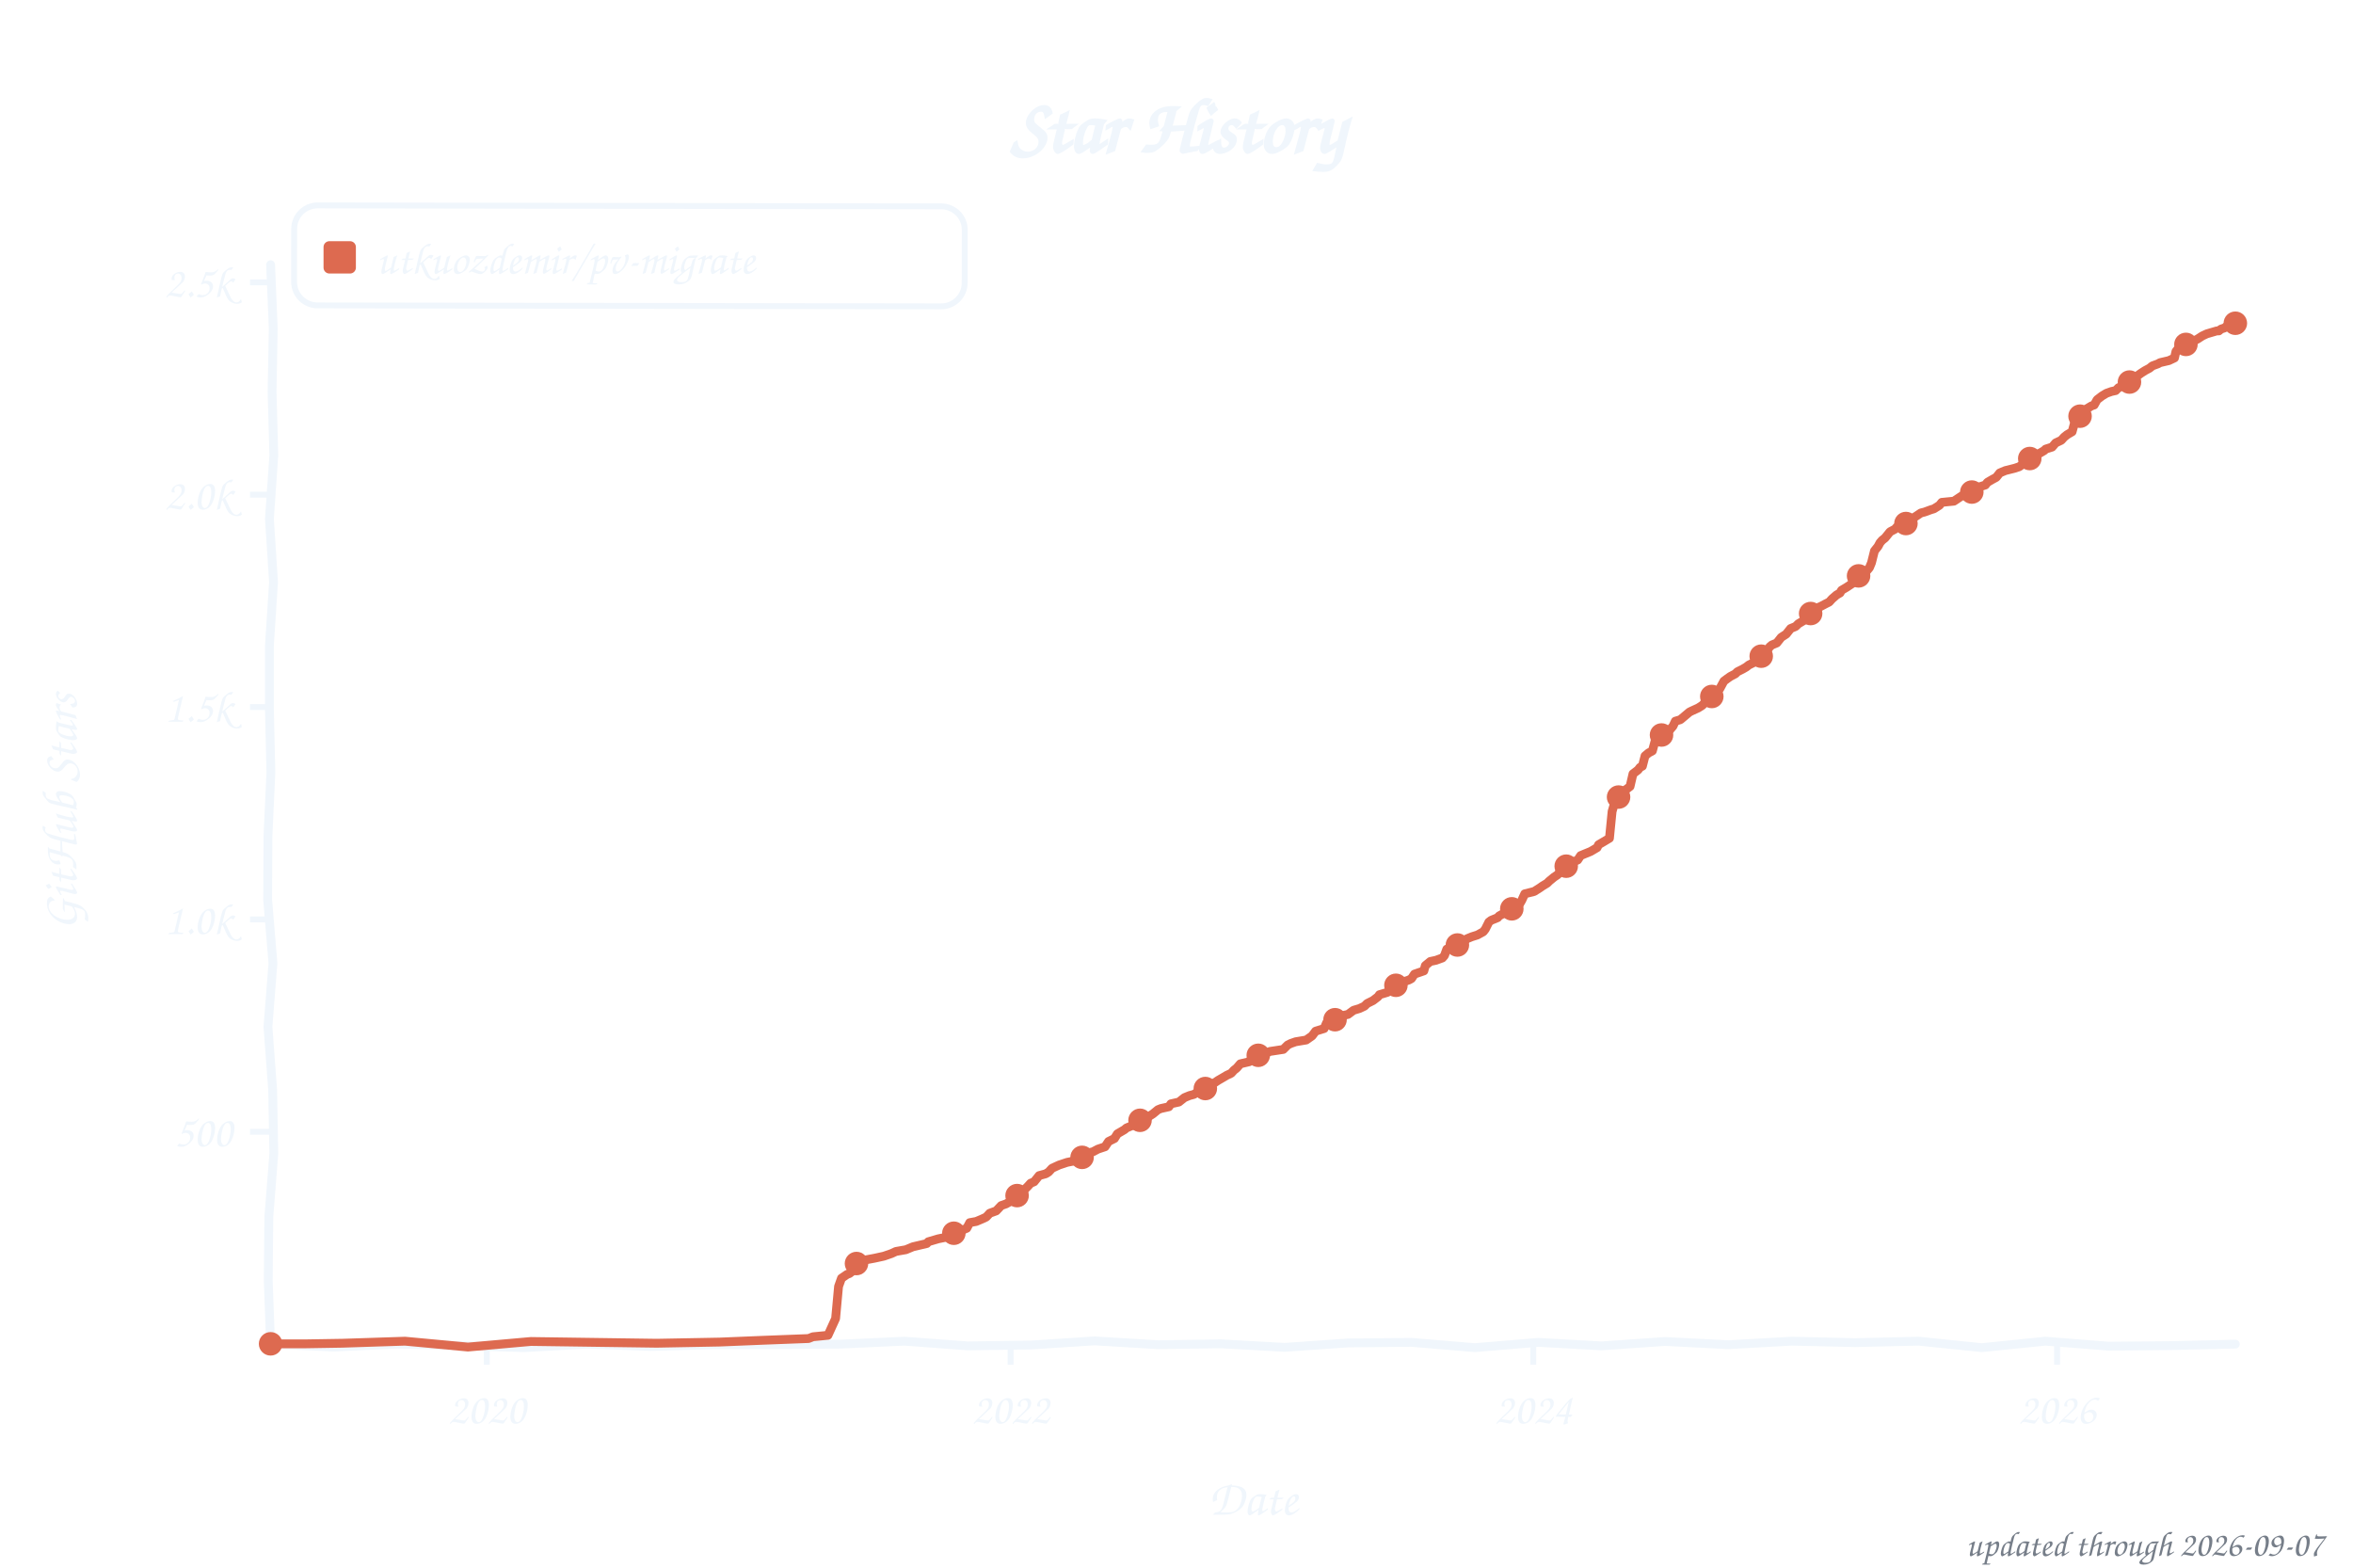
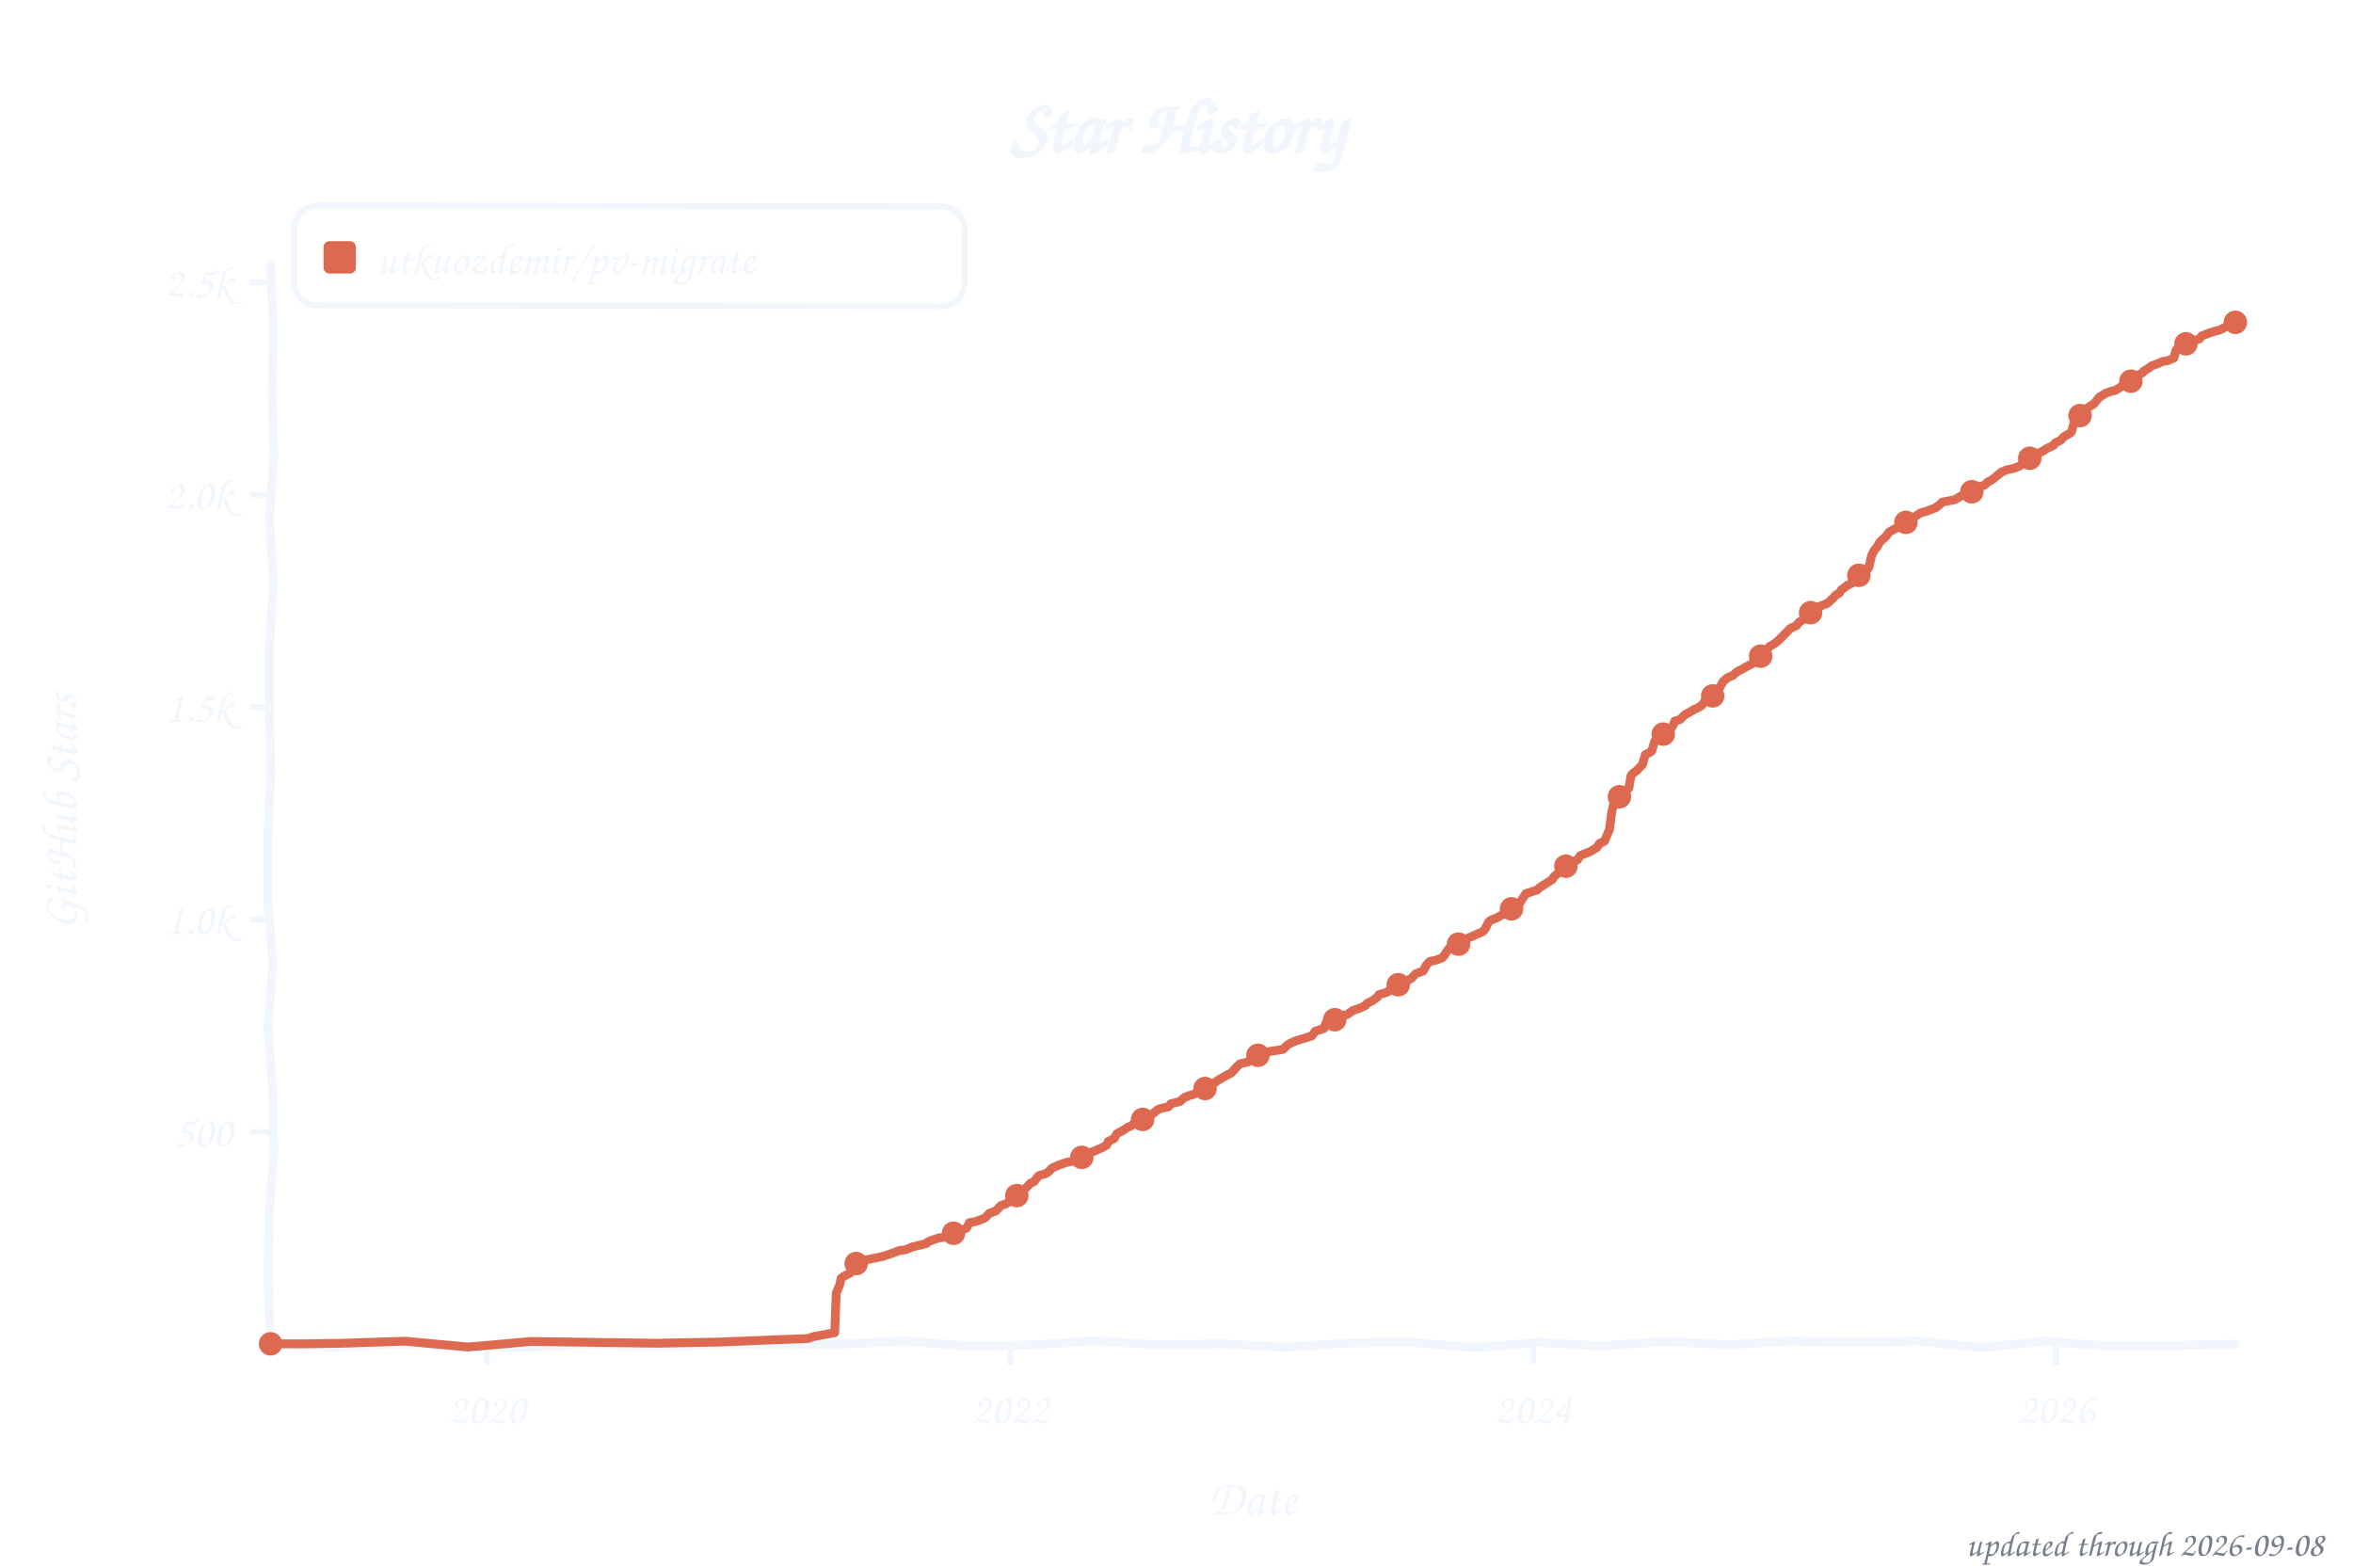
<svg xmlns="http://www.w3.org/2000/svg" width="800" height="533" viewBox="0 0 800 533" role="img" aria-label="Star history of utkuozdemir/pv-migrate">
  <style>text{font-family:"Comic Sans MS","Chalkboard SE","Comic Neue","Marker Felt",cursive}</style>
  <text x="400" y="52" font-size="26" font-weight="bold" text-anchor="middle" fill="#f0f6fc">Star History</text>
  <rect x="100" y="70" width="228" height="34" rx="8" fill="none" stroke="#f0f6fc" stroke-width="2" transform="rotate(0.09 214 87)" />
  <rect x="110" y="82" width="11" height="11" rx="2" fill="#dd6a50" />
  <text x="128" y="93" font-size="15" fill="#f0f6fc" textLength="189" lengthAdjust="spacingAndGlyphs">utkuozdemir/pv-migrate</text>
  <line x1="85" y1="384.8" x2="92" y2="384.8" stroke="#f0f6fc" stroke-width="2" />
  <text x="79" y="389.8" font-size="15" text-anchor="end" fill="#f0f6fc">500</text>
  <line x1="85" y1="312.6" x2="92" y2="312.6" stroke="#f0f6fc" stroke-width="2" />
  <text x="79" y="317.6" font-size="15" text-anchor="end" fill="#f0f6fc">1.0k</text>
  <line x1="85" y1="240.4" x2="92" y2="240.4" stroke="#f0f6fc" stroke-width="2" />
  <text x="79" y="245.4" font-size="15" text-anchor="end" fill="#f0f6fc">1.5k</text>
  <line x1="85" y1="168.2" x2="92" y2="168.2" stroke="#f0f6fc" stroke-width="2" />
  <text x="79" y="173.2" font-size="15" text-anchor="end" fill="#f0f6fc">2.0k</text>
  <line x1="85" y1="96.0" x2="92" y2="96.0" stroke="#f0f6fc" stroke-width="2" />
  <text x="79" y="101.0" font-size="15" text-anchor="end" fill="#f0f6fc">2.5k</text>
  <line x1="165.5" y1="457" x2="165.5" y2="464" stroke="#f0f6fc" stroke-width="2" />
  <text x="165.5" y="484" font-size="15" text-anchor="middle" fill="#f0f6fc">2020</text>
-   <line x1="343.6" y1="457" x2="343.6" y2="464" stroke="#f0f6fc" stroke-width="2" />
-   <text x="343.6" y="484" font-size="15" text-anchor="middle" fill="#f0f6fc">2022</text>
-   <line x1="521.3" y1="457" x2="521.3" y2="464" stroke="#f0f6fc" stroke-width="2" />
-   <text x="521.3" y="484" font-size="15" text-anchor="middle" fill="#f0f6fc">2024</text>
-   <line x1="699.4" y1="457" x2="699.4" y2="464" stroke="#f0f6fc" stroke-width="2" />
-   <text x="699.4" y="484" font-size="15" text-anchor="middle" fill="#f0f6fc">2026</text>
+   <line x1="343.5" y1="457" x2="343.5" y2="464" stroke="#f0f6fc" stroke-width="2" />
+   <text x="343.5" y="484" font-size="15" text-anchor="middle" fill="#f0f6fc">2022</text>
+   <line x1="521.2" y1="457" x2="521.2" y2="464" stroke="#f0f6fc" stroke-width="2" />
+   <text x="521.2" y="484" font-size="15" text-anchor="middle" fill="#f0f6fc">2024</text>
+   <line x1="699.1" y1="457" x2="699.1" y2="464" stroke="#f0f6fc" stroke-width="2" />
+   <text x="699.1" y="484" font-size="15" text-anchor="middle" fill="#f0f6fc">2026</text>
  <text x="426" y="515" font-size="17" text-anchor="middle" fill="#f0f6fc">Date</text>
  <text x="26" y="276" font-size="17" text-anchor="middle" fill="#f0f6fc" transform="rotate(-90 26 276)">GitHub Stars</text>
  <path d="M 92.0,90.0 L 92.9,111.6 L 92.5,133.2 L 93.1,154.8 L 91.6,176.4 L 93.0,197.9 L 91.6,219.5 L 91.6,241.1 L 92.1,262.7 L 91.1,284.3 L 91.0,305.9 L 92.8,327.5 L 91.1,349.1 L 92.7,370.6 L 93.1,392.2 L 91.4,413.8 L 91.2,435.4 L 92.0,457.0 L 113.5,458.0 L 135.1,457.0 L 156.6,457.5 L 178.2,458.2 L 199.7,457.0 L 221.3,457.8 L 242.8,457.2 L 264.4,457.2 L 285.9,457.0 L 307.5,456.0 L 329.0,457.6 L 350.6,457.3 L 372.1,455.9 L 393.7,457.2 L 415.2,456.9 L 436.8,458.1 L 458.3,456.6 L 479.9,456.4 L 501.4,458.2 L 523.0,456.4 L 544.5,457.6 L 566.1,456.1 L 587.6,457.2 L 609.2,456.0 L 630.7,456.5 L 652.3,456.0 L 673.8,458.2 L 695.4,456.0 L 716.9,457.7 L 738.5,457.5 L 760.0,457.0" fill="none" stroke="#f0f6fc" stroke-width="3" stroke-linecap="round" stroke-linejoin="round" />
-   <path d="M 92.0,456.9 L 104.2,456.9 L 116.4,456.7 L 137.7,456.0 L 159.1,458.0 L 180.5,456.1 L 201.9,456.4 L 223.3,456.7 L 244.7,456.3 L 259.3,455.7 L 274.9,455.1 L 276.4,454.5 L 281.5,454.0 L 284.1,448.3 L 285.1,437.4 L 286.1,434.6 L 288.0,433.3 L 288.8,433.0 L 290.2,431.9 L 290.7,430.0 L 292.7,429.3 L 294.1,428.4 L 297.3,427.8 L 300.5,427.1 L 303.1,426.2 L 304.6,425.5 L 308.0,424.9 L 310.4,423.9 L 315.1,422.8 L 315.6,422.2 L 319.0,421.2 L 322.4,420.5 L 325.1,419.2 L 326.0,418.7 L 328.7,417.6 L 329.7,415.7 L 331.9,415.3 L 333.8,414.5 L 335.3,413.8 L 336.5,412.5 L 338.7,411.7 L 340.4,409.9 L 342.1,409.3 L 343.3,408.6 L 344.5,407.8 L 345.8,406.5 L 347.9,404.9 L 349.4,403.4 L 350.4,402.3 L 351.6,401.8 L 353.3,399.7 L 355.5,399.1 L 356.5,398.5 L 357.7,397.2 L 360.1,396.1 L 362.8,395.2 L 364.8,394.8 L 367.4,393.9 L 368.4,393.0 L 369.1,392.2 L 371.6,391.6 L 373.3,390.7 L 375.7,389.9 L 376.9,388.1 L 378.9,387.1 L 379.9,385.5 L 382.3,384.1 L 383.0,383.5 L 384.7,382.8 L 385.9,381.8 L 387.6,380.9 L 389.6,380.0 L 390.6,379.6 L 392.0,378.7 L 393.7,377.3 L 394.7,376.9 L 397.4,376.3 L 398.1,375.3 L 400.8,374.7 L 402.7,373.2 L 404.4,372.5 L 405.9,372.1 L 408.3,370.6 L 409.8,370.1 L 410.8,369.1 L 412.7,368.3 L 414.2,367.3 L 416.1,366.2 L 417.1,365.6 L 418.6,364.9 L 419.5,363.9 L 420.5,363.1 L 421.7,361.7 L 424.7,361.0 L 425.4,360.1 L 426.6,359.5 L 428.1,358.7 L 430.5,358.1 L 431.7,357.5 L 436.3,356.8 L 437.8,355.3 L 438.8,354.8 L 440.5,354.2 L 444.1,353.6 L 446.1,352.2 L 447.3,350.6 L 450.2,349.7 L 451.0,347.8 L 451.9,347.0 L 454.6,346.4 L 455.6,345.5 L 458.3,344.9 L 460.2,343.5 L 462.2,342.9 L 463.9,342.1 L 464.8,341.2 L 466.8,340.2 L 468.5,338.9 L 469.0,338.2 L 471.7,337.4 L 473.1,336.1 L 474.6,335.0 L 477.5,333.7 L 479.0,333.2 L 479.9,332.7 L 480.9,331.2 L 484.1,330.1 L 484.6,328.3 L 486.3,326.9 L 488.2,326.5 L 490.4,325.7 L 491.1,324.9 L 491.9,322.7 L 494.3,321.6 L 496.0,321.0 L 497.5,320.4 L 498.7,319.2 L 500.4,318.5 L 502.3,317.9 L 504.3,316.8 L 505.0,315.9 L 506.2,313.5 L 507.0,312.9 L 509.2,312.0 L 509.7,311.4 L 512.1,310.1 L 513.1,309.4 L 514.8,308.4 L 516.7,307.3 L 517.4,306.1 L 518.4,303.9 L 521.6,303.1 L 523.5,301.9 L 524.5,301.2 L 526.0,300.3 L 526.7,299.6 L 528.4,298.2 L 529.6,297.4 L 530.6,296.1 L 532.5,294.5 L 534.0,294.1 L 535.0,293.0 L 536.4,292.4 L 537.4,290.9 L 538.6,290.4 L 540.8,289.5 L 543.0,288.2 L 543.5,287.2 L 545.2,286.2 L 547.2,285.0 L 548.1,275.9 L 549.1,272.5 L 549.8,271.3 L 551.8,269.3 L 552.5,268.7 L 554.2,267.4 L 555.2,263.1 L 556.9,261.8 L 557.6,260.9 L 558.4,260.5 L 559.3,257.0 L 560.5,256.0 L 561.8,255.3 L 562.7,252.0 L 564.2,250.9 L 566.2,248.8 L 567.6,248.3 L 568.8,246.9 L 569.6,245.2 L 571.3,244.7 L 572.5,243.7 L 574.4,242.1 L 575.2,241.7 L 577.4,240.7 L 578.8,239.8 L 579.5,239.0 L 580.0,238.2 L 581.7,237.1 L 582.5,236.6 L 583.7,235.2 L 584.7,234.2 L 586.1,231.6 L 587.3,230.7 L 588.3,230.0 L 590.0,229.1 L 590.7,228.4 L 592.5,227.5 L 593.7,226.8 L 594.6,226.1 L 596.6,225.1 L 598.8,223.1 L 599.5,222.6 L 600.5,221.6 L 601.7,219.9 L 602.4,219.3 L 604.1,218.6 L 605.6,216.7 L 607.3,215.6 L 608.8,213.7 L 610.5,213.0 L 611.4,212.1 L 613.4,210.9 L 614.6,209.2 L 615.6,208.6 L 617.0,207.3 L 617.5,206.8 L 619.0,206.2 L 620.7,205.3 L 621.9,204.7 L 622.9,203.6 L 624.4,202.3 L 625.6,201.6 L 626.1,200.7 L 627.8,199.7 L 630.2,198.1 L 631.2,196.5 L 632.4,195.2 L 634.1,194.8 L 635.6,193.0 L 636.3,191.3 L 637.3,187.3 L 638.5,185.8 L 639.2,184.5 L 639.9,183.7 L 640.9,182.9 L 642.6,180.8 L 644.3,179.9 L 644.8,179.3 L 647.0,178.5 L 648.7,177.3 L 649.4,176.9 L 650.7,176.0 L 653.1,174.4 L 654.3,174.1 L 656.5,173.3 L 657.5,173.0 L 659.4,171.8 L 660.2,170.8 L 664.3,170.4 L 667.0,168.6 L 668.2,168.3 L 669.7,167.8 L 671.6,166.8 L 672.8,165.6 L 675.0,164.9 L 675.7,164.0 L 677.4,163.0 L 678.7,162.3 L 679.9,160.8 L 681.8,160.0 L 685.0,159.2 L 686.5,158.7 L 687.9,157.7 L 688.6,157.2 L 691.1,155.6 L 691.6,154.9 L 693.3,154.2 L 695.0,153.2 L 695.5,152.7 L 697.7,152.0 L 698.9,150.6 L 700.8,149.7 L 701.8,148.6 L 702.8,147.8 L 704.5,146.8 L 705.4,143.5 L 706.2,142.4 L 707.4,141.3 L 708.6,140.0 L 709.6,138.9 L 711.1,138.0 L 712.0,137.7 L 713.0,135.9 L 714.7,134.6 L 716.2,133.7 L 717.9,133.1 L 719.3,132.8 L 720.3,131.8 L 722.3,131.1 L 723.5,130.1 L 725.4,129.1 L 726.1,128.2 L 727.9,126.9 L 729.3,126.0 L 730.8,125.2 L 731.8,124.4 L 733.7,123.7 L 734.4,123.3 L 737.4,122.6 L 739.3,121.7 L 739.8,119.5 L 741.2,117.7 L 743.2,117.1 L 744.2,116.4 L 745.9,115.9 L 747.1,115.3 L 748.8,114.2 L 750.3,113.5 L 753.7,112.5 L 754.4,112.5 L 755.1,111.9 L 756.3,111.5 L 757.1,110.9 L 758.3,110.7 L 759.3,110.3 L 760.0,109.9" fill="none" stroke="#dd6a50" stroke-width="3" stroke-linecap="round" stroke-linejoin="round" />
+   <path d="M 92.0,456.9 L 104.2,456.9 L 116.3,456.7 L 137.7,456.0 L 159.1,458.0 L 180.5,456.1 L 201.9,456.4 L 223.3,456.7 L 244.6,456.3 L 259.2,455.7 L 274.8,455.1 L 276.3,454.5 L 283.8,453.1 L 284.3,439.7 L 285.5,436.8 L 286.0,434.6 L 287.0,433.9 L 288.7,433.0 L 290.2,431.9 L 290.9,429.7 L 292.6,429.3 L 294.1,428.4 L 297.2,427.8 L 300.4,427.1 L 303.1,426.2 L 305.7,425.2 L 307.9,424.9 L 310.4,423.9 L 315.0,422.8 L 315.5,422.2 L 319.1,420.9 L 322.3,420.5 L 325.0,419.2 L 325.9,418.7 L 328.6,417.6 L 329.6,415.7 L 331.8,415.3 L 334.5,414.3 L 335.2,413.8 L 336.4,412.5 L 338.6,411.7 L 340.3,409.9 L 342.0,409.3 L 344.0,408.2 L 344.9,407.0 L 346.2,406.3 L 347.9,404.9 L 349.3,403.4 L 350.3,402.3 L 351.5,401.8 L 353.2,399.7 L 355.4,399.1 L 356.4,398.5 L 357.6,397.2 L 360.0,396.1 L 362.7,395.2 L 364.7,394.8 L 367.3,393.9 L 368.3,393.0 L 369.0,392.2 L 371.5,391.6 L 374.9,390.1 L 376.3,389.3 L 376.8,388.1 L 378.8,387.1 L 379.7,385.5 L 382.2,384.1 L 383.2,383.4 L 384.6,382.8 L 385.8,381.8 L 387.5,380.9 L 390.0,379.9 L 391.2,379.2 L 391.9,378.7 L 393.6,377.3 L 394.6,376.9 L 397.3,376.3 L 398.0,375.3 L 401.2,374.5 L 402.6,373.2 L 404.3,372.5 L 405.8,372.1 L 408.2,370.6 L 409.7,370.1 L 411.2,368.8 L 412.9,368.2 L 414.1,367.3 L 415.5,366.5 L 417.0,365.6 L 418.5,364.9 L 419.9,363.4 L 420.6,362.6 L 421.6,361.7 L 424.5,361.0 L 425.3,360.1 L 426.5,359.5 L 427.9,358.7 L 430.4,358.1 L 431.6,357.5 L 436.2,356.8 L 437.7,355.3 L 438.9,354.6 L 440.8,353.8 L 444.5,352.7 L 446.0,352.2 L 447.2,350.6 L 450.1,349.7 L 450.8,347.8 L 451.8,347.0 L 454.5,346.4 L 455.5,345.5 L 458.1,344.9 L 460.1,343.5 L 462.0,342.9 L 464.2,341.9 L 464.7,341.2 L 466.7,340.2 L 468.4,338.9 L 468.8,338.2 L 471.5,337.4 L 473.7,335.8 L 474.4,335.0 L 477.4,333.7 L 478.8,333.2 L 479.8,332.7 L 481.3,331.1 L 483.9,330.1 L 484.9,328.2 L 486.1,326.9 L 488.1,326.5 L 490.3,325.7 L 491.0,324.9 L 492.5,322.6 L 493.4,321.8 L 495.9,321.0 L 497.3,320.4 L 498.5,319.2 L 500.2,318.5 L 502.4,317.5 L 504.1,316.8 L 504.9,315.9 L 506.1,313.5 L 506.8,312.9 L 509.0,312.0 L 511.0,310.9 L 511.9,310.1 L 512.9,309.4 L 514.6,308.4 L 516.6,307.3 L 517.3,306.1 L 518.8,303.8 L 522.6,302.6 L 523.1,302.1 L 524.3,301.2 L 525.8,300.3 L 527.8,299.0 L 528.2,298.2 L 529.7,296.9 L 530.4,296.1 L 532.4,294.5 L 533.8,294.1 L 534.8,293.0 L 536.3,292.4 L 537.3,290.9 L 538.5,290.4 L 540.7,289.5 L 542.9,288.2 L 543.8,286.8 L 545.5,286.0 L 547.2,282.0 L 548.0,275.9 L 548.9,272.5 L 550.6,270.9 L 551.6,269.3 L 553.8,268.0 L 554.5,263.8 L 555.0,263.1 L 556.7,261.8 L 557.5,260.9 L 558.4,260.0 L 559.4,256.6 L 561.1,255.7 L 561.6,255.3 L 562.6,252.0 L 564.0,250.9 L 566.0,248.8 L 567.7,248.2 L 568.7,246.9 L 569.4,245.2 L 571.1,244.7 L 573.0,242.9 L 574.0,242.4 L 576.2,241.1 L 577.2,240.7 L 578.6,239.8 L 579.6,238.4 L 580.3,237.8 L 581.8,236.8 L 583.0,235.5 L 583.7,235.1 L 584.7,233.8 L 585.9,231.6 L 587.4,230.4 L 589.1,229.7 L 590.3,228.6 L 591.3,228.0 L 592.0,227.7 L 593.5,226.8 L 595.7,225.7 L 596.9,224.4 L 598.4,223.5 L 599.6,222.3 L 600.3,221.6 L 601.5,219.9 L 603.5,218.7 L 604.7,217.7 L 606.4,216.0 L 607.4,215.0 L 608.6,213.7 L 610.8,212.7 L 611.7,211.5 L 613.4,210.5 L 614.4,209.2 L 615.9,208.2 L 616.9,207.3 L 617.6,206.6 L 619.8,205.7 L 621.2,205.2 L 622.2,204.3 L 623.2,203.4 L 624.2,202.3 L 625.4,201.6 L 626.1,200.5 L 628.1,199.0 L 630.0,198.1 L 631.0,196.5 L 632.2,195.2 L 633.9,194.8 L 635.4,193.0 L 636.3,189.0 L 637.1,187.3 L 638.3,185.8 L 639.0,184.5 L 639.7,183.7 L 641.0,182.6 L 642.4,180.8 L 644.1,179.9 L 646.1,178.9 L 647.8,178.0 L 648.3,177.4 L 650.0,176.1 L 650.7,175.9 L 652.9,174.4 L 655.1,173.8 L 656.3,173.3 L 658.0,172.7 L 659.2,171.8 L 660.4,170.7 L 664.6,169.9 L 666.8,168.6 L 668.0,168.3 L 670.4,167.2 L 671.4,166.8 L 672.6,165.6 L 674.8,164.9 L 675.8,163.9 L 677.0,163.3 L 678.7,162.0 L 680.2,160.7 L 682.1,159.8 L 684.8,159.2 L 686.5,158.5 L 687.7,157.7 L 689.2,156.4 L 690.9,155.6 L 691.6,154.8 L 693.5,153.9 L 694.8,153.2 L 695.7,152.6 L 698.2,151.4 L 698.7,150.6 L 700.6,149.7 L 701.8,148.4 L 703.8,147.3 L 704.3,146.8 L 705.2,143.5 L 706.4,141.9 L 707.7,140.6 L 708.6,139.9 L 709.4,138.9 L 710.8,138.0 L 712.0,137.2 L 713.7,135.1 L 714.5,134.6 L 715.9,133.7 L 717.6,133.1 L 719.3,132.7 L 721.3,131.4 L 722.3,130.9 L 723.2,130.1 L 725.7,128.9 L 726.4,127.8 L 728.4,126.8 L 728.8,126.2 L 730.5,125.2 L 731.5,124.4 L 733.5,123.7 L 735.2,122.9 L 737.1,122.6 L 739.1,121.7 L 739.8,119.1 L 741.0,117.7 L 743.0,117.1 L 743.9,116.4 L 745.6,115.9 L 747.8,115.2 L 748.6,114.2 L 751.2,113.2 L 753.4,112.5 L 754.4,112.3 L 755.4,111.9 L 756.6,111.2 L 757.3,110.7 L 758.1,110.7 L 759.3,110.3 L 760.0,109.6" fill="none" stroke="#dd6a50" stroke-width="3" stroke-linecap="round" stroke-linejoin="round" />
  <circle cx="92.0" cy="456.9" r="4" fill="#dd6a50" />
-   <circle cx="291.2" cy="429.6" r="4" fill="#dd6a50" />
-   <circle cx="324.3" cy="419.3" r="4" fill="#dd6a50" />
-   <circle cx="345.8" cy="406.5" r="4" fill="#dd6a50" />
-   <circle cx="367.9" cy="393.5" r="4" fill="#dd6a50" />
-   <circle cx="387.6" cy="380.9" r="4" fill="#dd6a50" />
-   <circle cx="409.8" cy="370.1" r="4" fill="#dd6a50" />
-   <circle cx="427.8" cy="358.8" r="4" fill="#dd6a50" />
-   <circle cx="453.9" cy="346.7" r="4" fill="#dd6a50" />
-   <circle cx="474.6" cy="335.0" r="4" fill="#dd6a50" />
-   <circle cx="495.5" cy="321.3" r="4" fill="#dd6a50" />
-   <circle cx="514.0" cy="309.0" r="4" fill="#dd6a50" />
-   <circle cx="532.5" cy="294.5" r="4" fill="#dd6a50" />
-   <circle cx="550.3" cy="271.0" r="4" fill="#dd6a50" />
-   <circle cx="564.9" cy="249.9" r="4" fill="#dd6a50" />
-   <circle cx="582.0" cy="236.8" r="4" fill="#dd6a50" />
-   <circle cx="598.8" cy="223.1" r="4" fill="#dd6a50" />
-   <circle cx="615.6" cy="208.6" r="4" fill="#dd6a50" />
-   <circle cx="631.9" cy="195.8" r="4" fill="#dd6a50" />
-   <circle cx="648.0" cy="178.0" r="4" fill="#dd6a50" />
-   <circle cx="670.4" cy="167.3" r="4" fill="#dd6a50" />
-   <circle cx="690.1" cy="155.9" r="4" fill="#dd6a50" />
-   <circle cx="707.2" cy="141.5" r="4" fill="#dd6a50" />
-   <circle cx="724.0" cy="129.9" r="4" fill="#dd6a50" />
-   <circle cx="743.2" cy="117.1" r="4" fill="#dd6a50" />
-   <circle cx="760.0" cy="109.9" r="4" fill="#dd6a50" />
-   <text x="790" y="529" font-size="12" text-anchor="end" fill="#767e89">updated through 2026-09-07</text>
+   <circle cx="291.1" cy="429.6" r="4" fill="#dd6a50" />
+   <circle cx="324.2" cy="419.3" r="4" fill="#dd6a50" />
+   <circle cx="345.7" cy="406.5" r="4" fill="#dd6a50" />
+   <circle cx="367.8" cy="393.5" r="4" fill="#dd6a50" />
+   <circle cx="388.5" cy="380.6" r="4" fill="#dd6a50" />
+   <circle cx="409.7" cy="370.1" r="4" fill="#dd6a50" />
+   <circle cx="427.7" cy="358.8" r="4" fill="#dd6a50" />
+   <circle cx="453.8" cy="346.7" r="4" fill="#dd6a50" />
+   <circle cx="475.4" cy="334.8" r="4" fill="#dd6a50" />
+   <circle cx="495.9" cy="321.0" r="4" fill="#dd6a50" />
+   <circle cx="513.9" cy="309.0" r="4" fill="#dd6a50" />
+   <circle cx="532.4" cy="294.5" r="4" fill="#dd6a50" />
+   <circle cx="550.6" cy="270.9" r="4" fill="#dd6a50" />
+   <circle cx="565.5" cy="249.6" r="4" fill="#dd6a50" />
+   <circle cx="582.3" cy="236.6" r="4" fill="#dd6a50" />
+   <circle cx="598.6" cy="223.1" r="4" fill="#dd6a50" />
+   <circle cx="615.6" cy="208.3" r="4" fill="#dd6a50" />
+   <circle cx="632.0" cy="195.6" r="4" fill="#dd6a50" />
+   <circle cx="648.0" cy="177.6" r="4" fill="#dd6a50" />
+   <circle cx="670.4" cy="167.2" r="4" fill="#dd6a50" />
+   <circle cx="690.1" cy="155.8" r="4" fill="#dd6a50" />
+   <circle cx="707.2" cy="141.3" r="4" fill="#dd6a50" />
+   <circle cx="724.5" cy="129.6" r="4" fill="#dd6a50" />
+   <circle cx="743.2" cy="116.9" r="4" fill="#dd6a50" />
+   <circle cx="760.0" cy="109.6" r="4" fill="#dd6a50" />
+   <text x="790" y="529" font-size="12" text-anchor="end" fill="#767e89">updated through 2026-09-08</text>
</svg>
